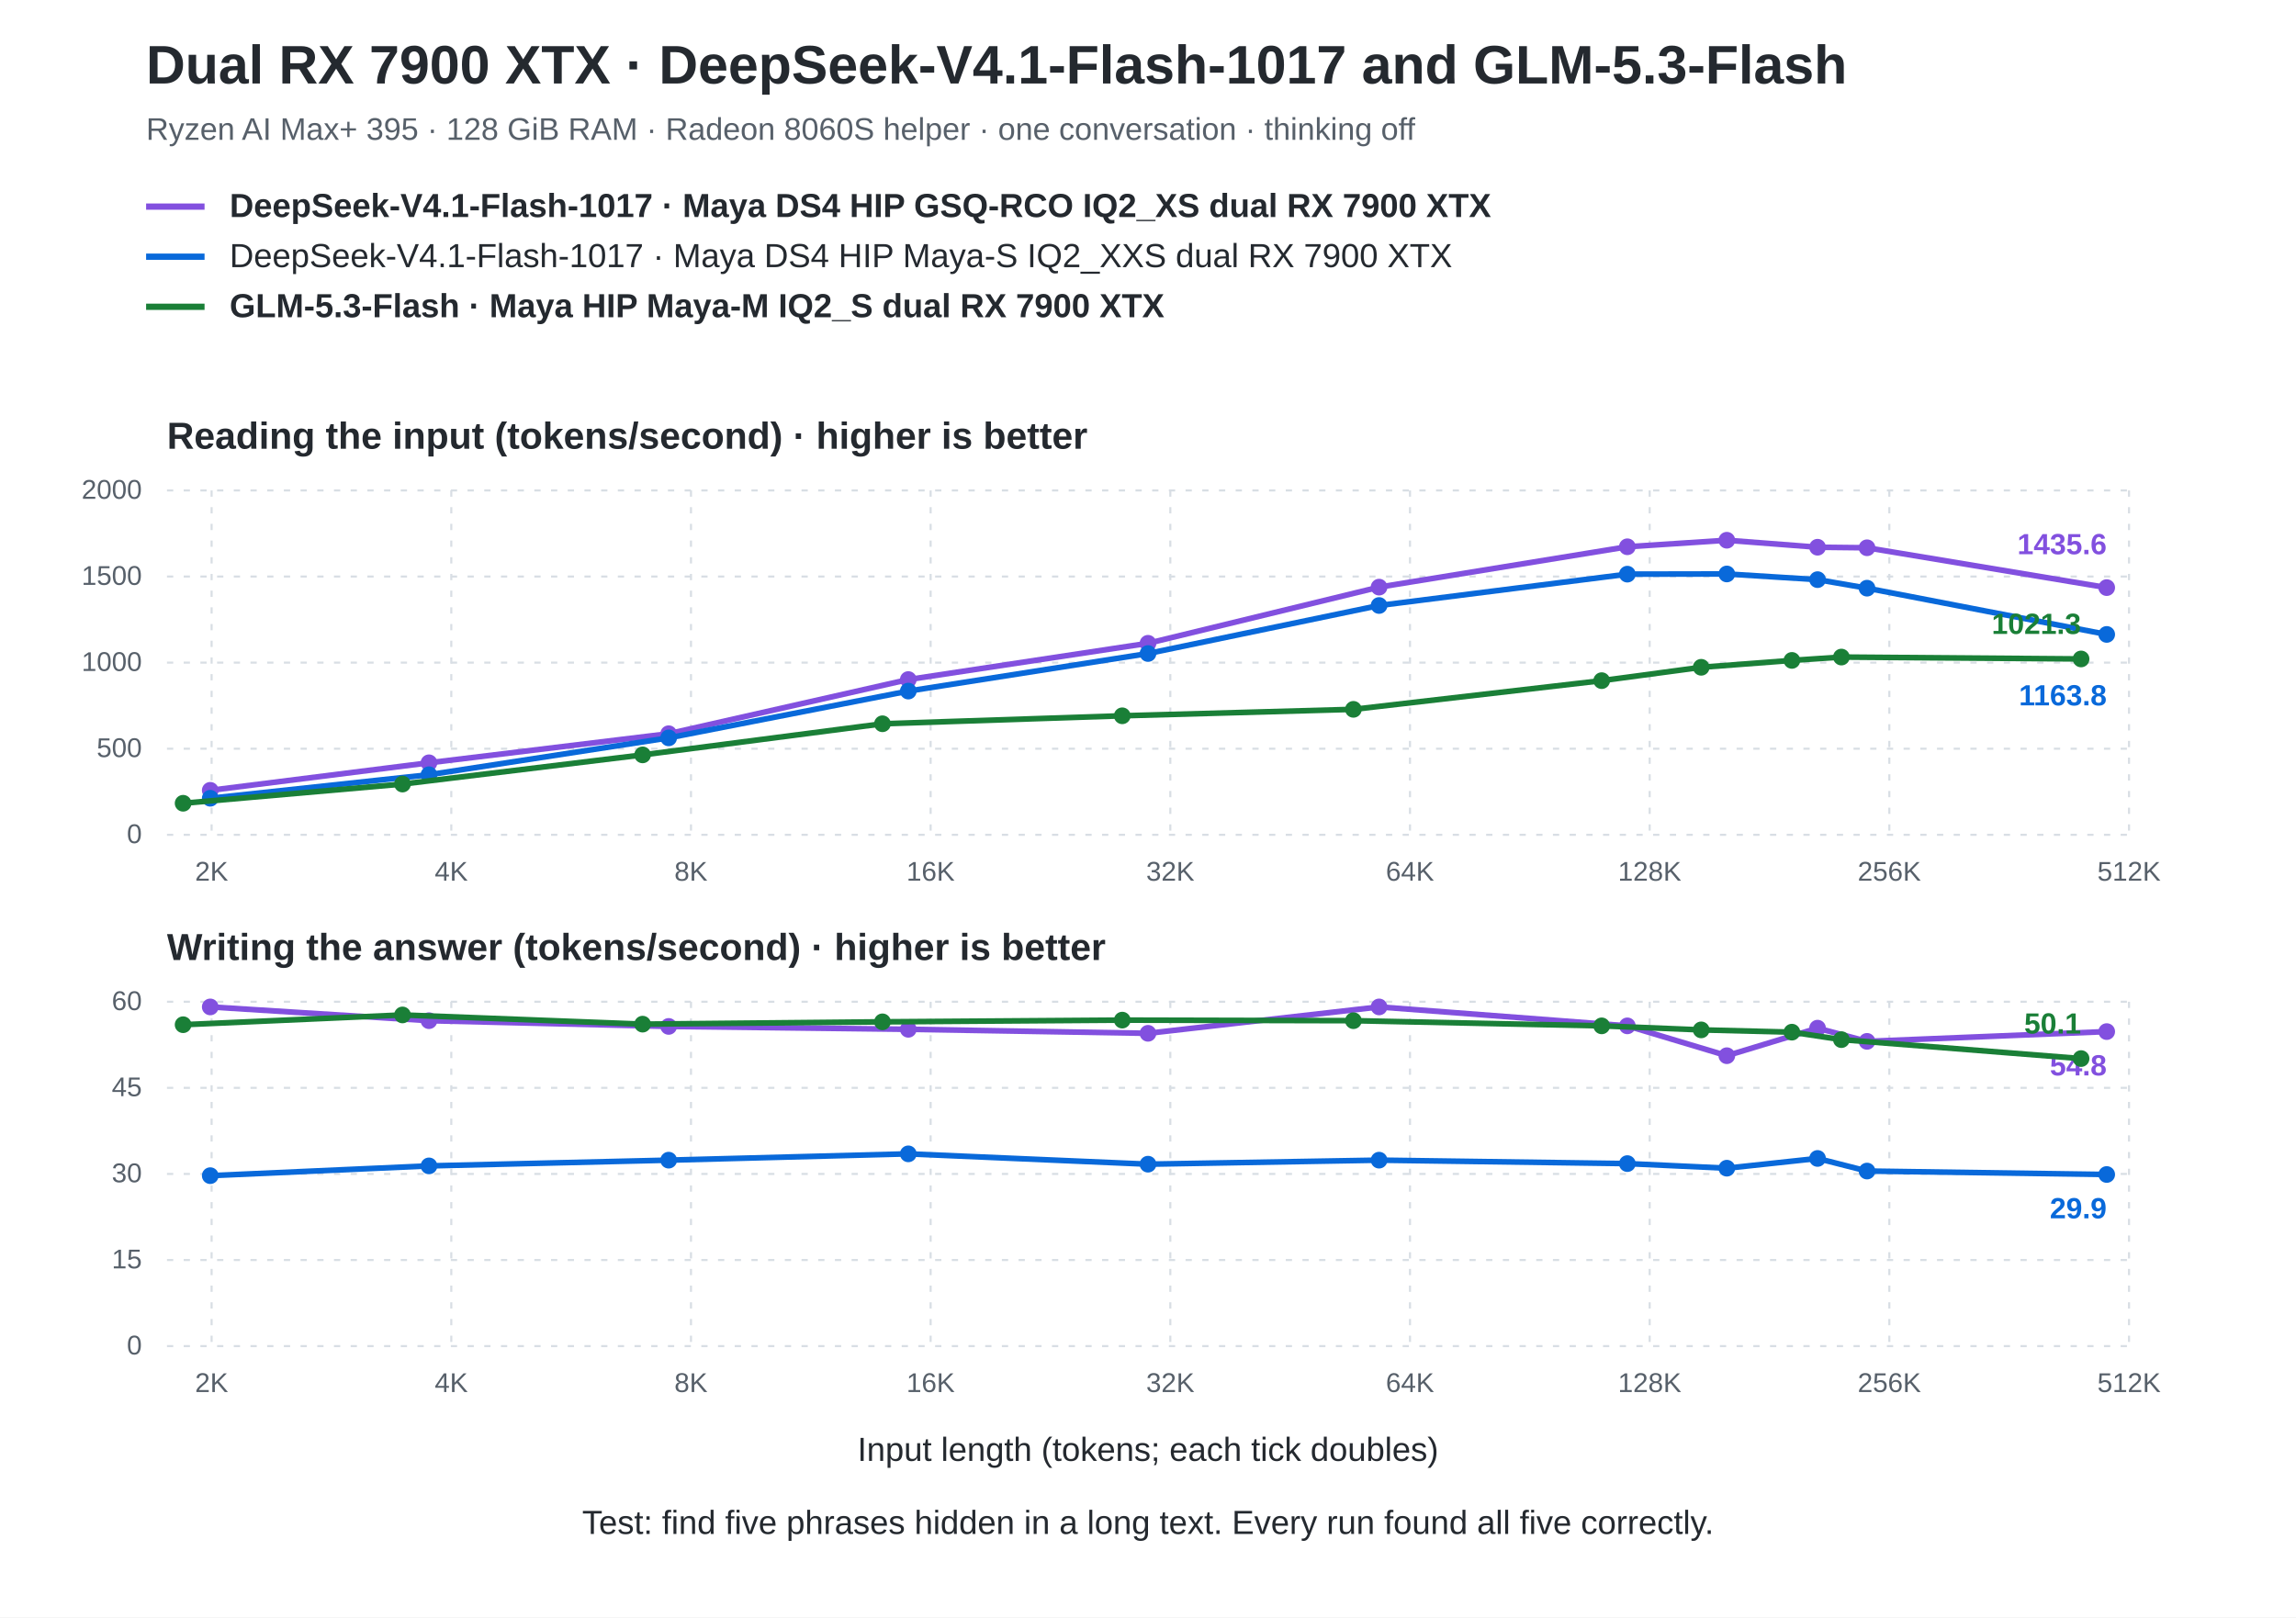
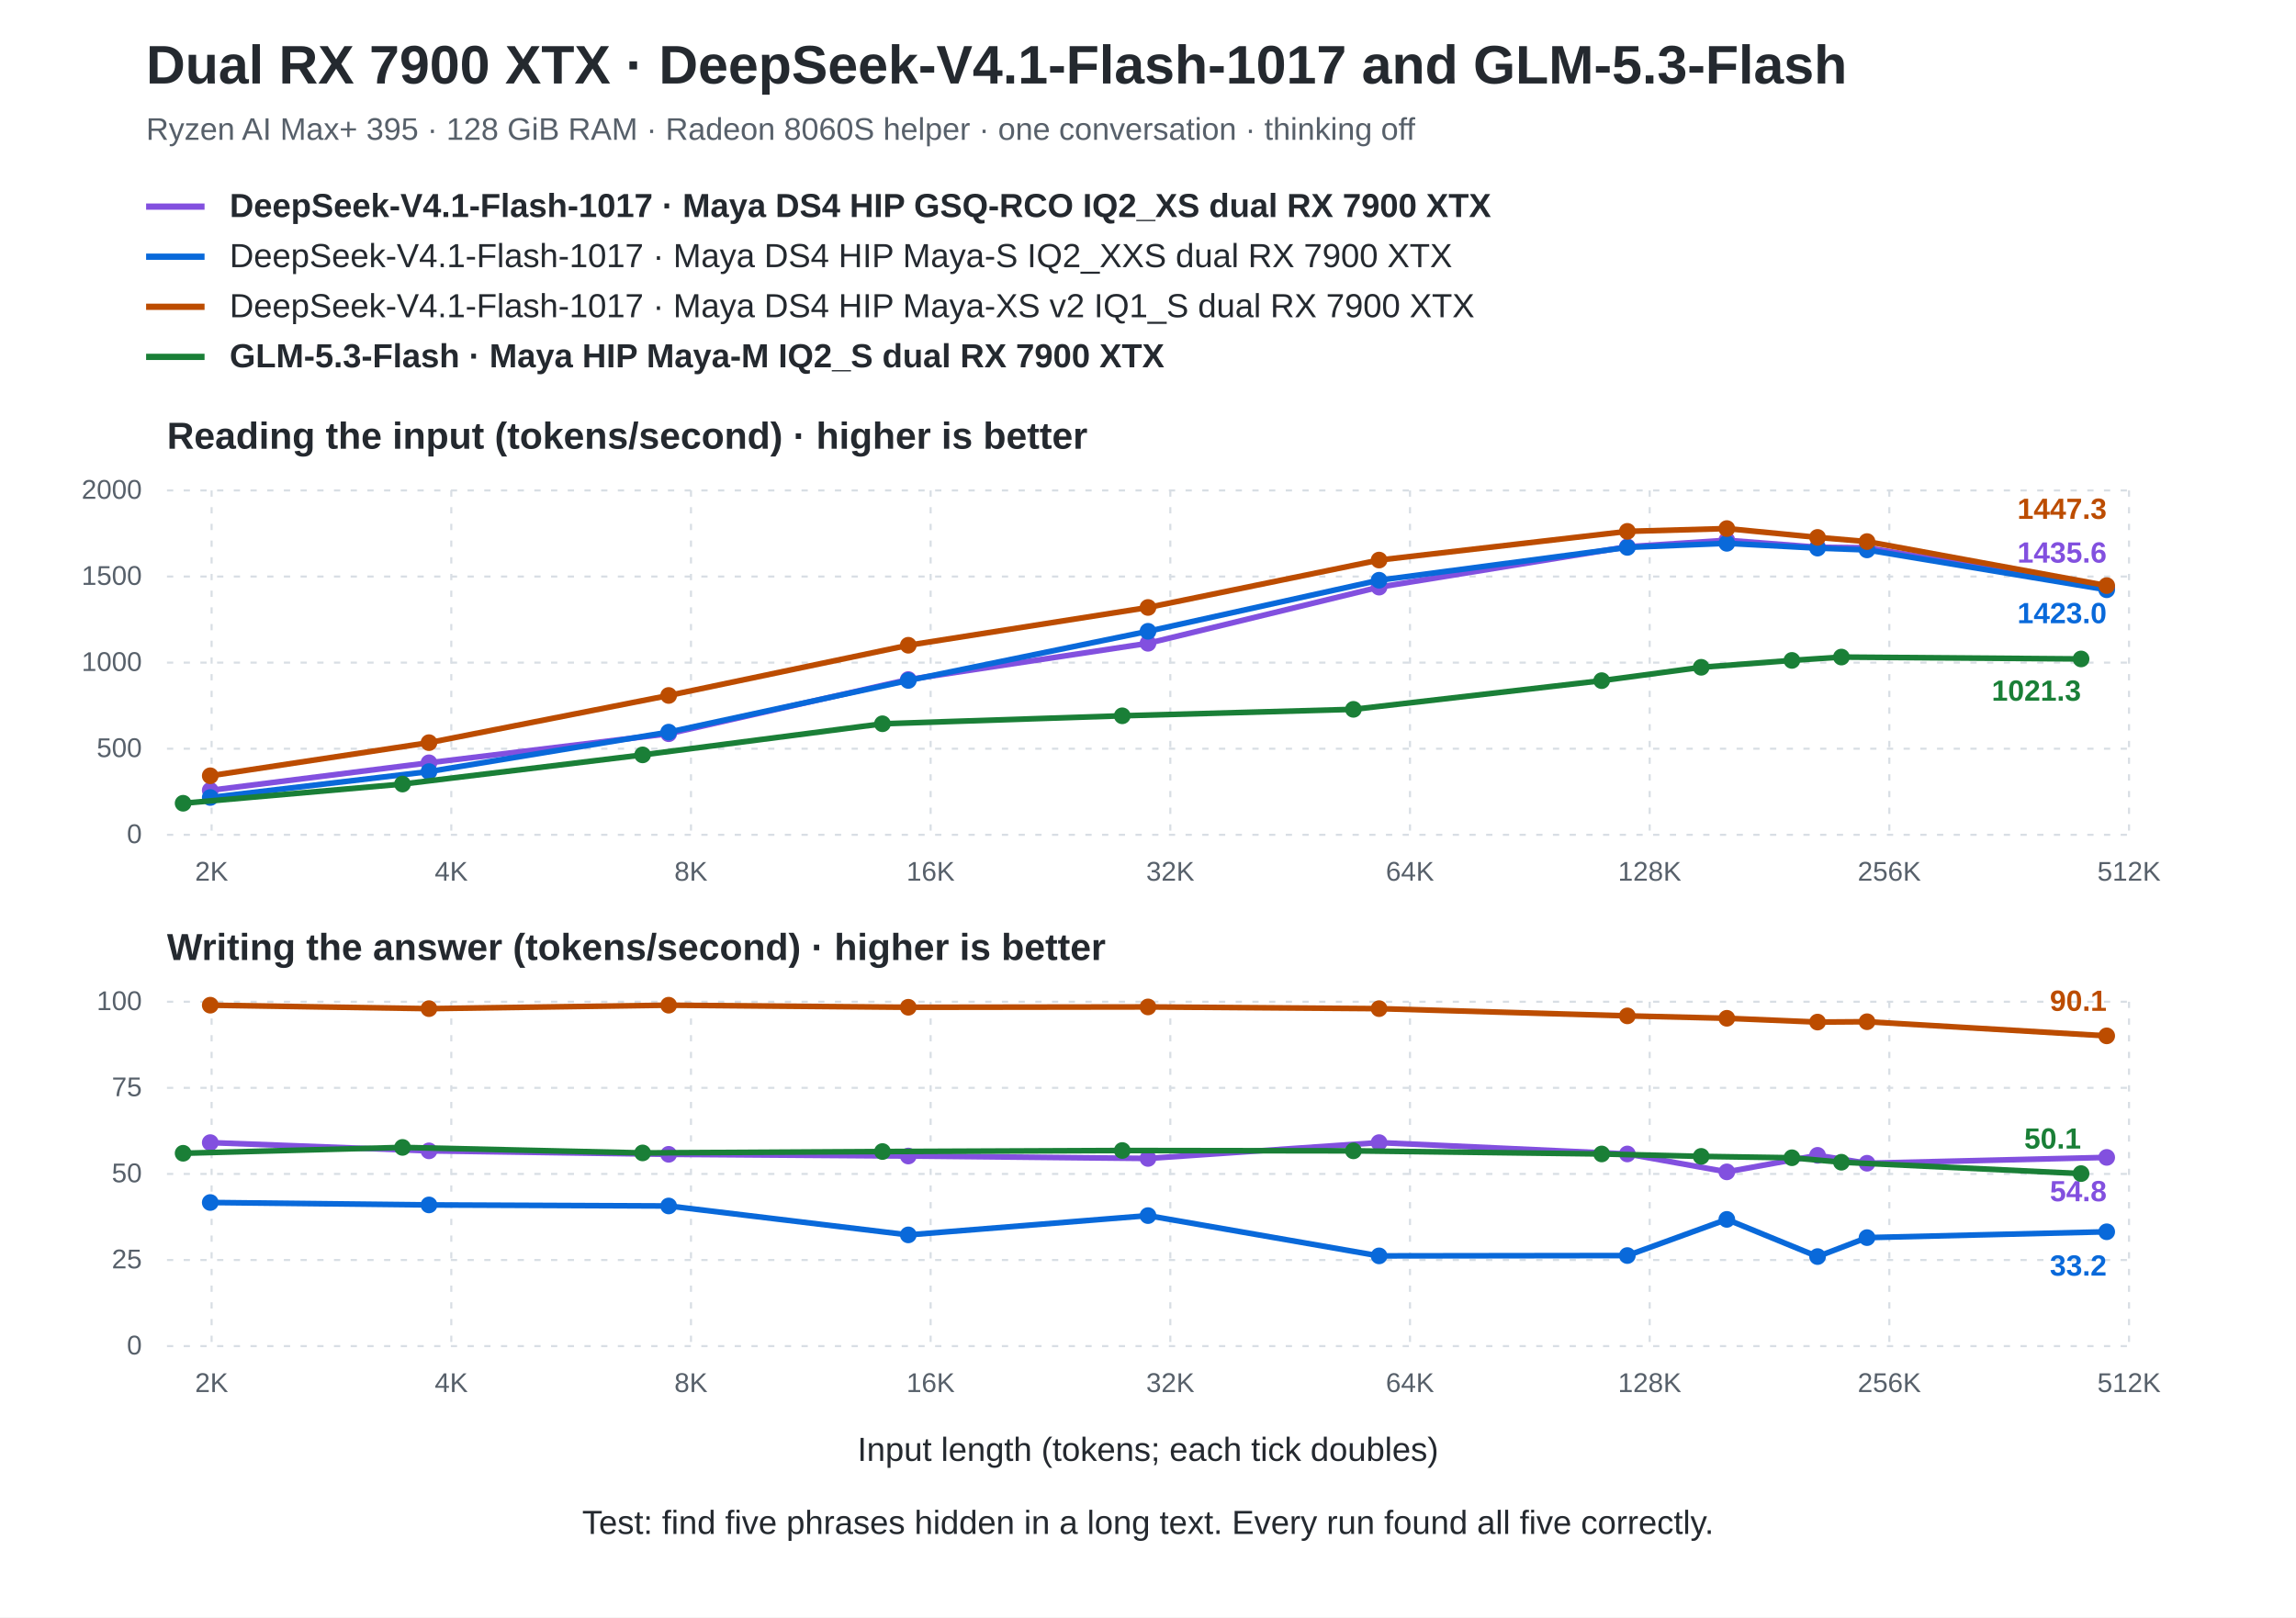
<svg xmlns="http://www.w3.org/2000/svg" viewBox="0 0 1100 775" role="img" aria-labelledby="title desc">
  <style>text{font-family:Arial,sans-serif;fill:#24292f}.title{font-size:26px;font-weight:700}.sub{font-size:15px;fill:#57606a}.label{font-size:16px}.tick{font-size:13px;fill:#57606a}.panel{font-size:18px;font-weight:700}.grid{stroke:#d8dee4;stroke-dasharray:3 5}.value{font-size:14px;font-weight:700}</style>
  <rect width="1100" height="775" fill="white" />
  <text x="70" y="40" class="title">Dual RX 7900 XTX · DeepSeek-V4.1-Flash-1017 and GLM-5.3-Flash</text>
  <text x="70" y="67" class="sub">Ryzen AI Max+ 395 · 128 GiB RAM · Radeon 8060S helper · one conversation · thinking off</text>
  <line x1="70" y1="99" x2="98" y2="99" stroke="#8250df" stroke-width="3" />
  <text x="110" y="104" class="label" style="font-weight:700">DeepSeek-V4.1-Flash-1017 · Maya DS4 HIP GSQ-RCO IQ2_XS dual RX 7900 XTX</text>
  <line x1="70" y1="123" x2="98" y2="123" stroke="#0969da" stroke-width="3" />
  <text x="110" y="128" class="label" style="font-weight:400">DeepSeek-V4.1-Flash-1017 · Maya DS4 HIP Maya-S IQ2_XXS dual RX 7900 XTX</text>
-   <line x1="70" y1="147" x2="98" y2="147" stroke="#1a7f37" stroke-width="3" />
-   <text x="110" y="152" class="label" style="font-weight:700">GLM-5.3-Flash · Maya HIP Maya-M IQ2_S dual RX 7900 XTX</text>
+   <line x1="70" y1="147" x2="98" y2="147" stroke="#bc4c00" stroke-width="3" />
+   <text x="110" y="152" class="label" style="font-weight:400">DeepSeek-V4.1-Flash-1017 · Maya DS4 HIP Maya-XS v2 IQ1_S dual RX 7900 XTX</text>
+   <line x1="70" y1="171" x2="98" y2="171" stroke="#1a7f37" stroke-width="3" />
+   <text x="110" y="176" class="label" style="font-weight:700">GLM-5.3-Flash · Maya HIP Maya-M IQ2_S dual RX 7900 XTX</text>
  <text x="80" y="215" class="panel">Reading the input (tokens/second) · higher is better</text>
  <line class="grid" x1="80" y1="400.00" x2="1020" y2="400.00" />
  <text class="tick" x="68" y="404.00" text-anchor="end">0</text>
  <line class="grid" x1="80" y1="358.75" x2="1020" y2="358.75" />
  <text class="tick" x="68" y="362.75" text-anchor="end">500</text>
  <line class="grid" x1="80" y1="317.50" x2="1020" y2="317.50" />
  <text class="tick" x="68" y="321.50" text-anchor="end">1000</text>
  <line class="grid" x1="80" y1="276.25" x2="1020" y2="276.25" />
  <text class="tick" x="68" y="280.25" text-anchor="end">1500</text>
  <line class="grid" x1="80" y1="235.00" x2="1020" y2="235.00" />
  <text class="tick" x="68" y="239.00" text-anchor="end">2000</text>
  <line class="grid" x1="101.38" y1="235" x2="101.38" y2="400" />
  <text class="tick" x="101.38" y="422" text-anchor="middle">2K</text>
  <line class="grid" x1="216.21" y1="235" x2="216.21" y2="400" />
  <text class="tick" x="216.21" y="422" text-anchor="middle">4K</text>
  <line class="grid" x1="331.04" y1="235" x2="331.04" y2="400" />
  <text class="tick" x="331.04" y="422" text-anchor="middle">8K</text>
  <line class="grid" x1="445.86" y1="235" x2="445.86" y2="400" />
  <text class="tick" x="445.86" y="422" text-anchor="middle">16K</text>
  <line class="grid" x1="560.69" y1="235" x2="560.69" y2="400" />
  <text class="tick" x="560.69" y="422" text-anchor="middle">32K</text>
  <line class="grid" x1="675.52" y1="235" x2="675.52" y2="400" />
  <text class="tick" x="675.52" y="422" text-anchor="middle">64K</text>
  <line class="grid" x1="790.35" y1="235" x2="790.35" y2="400" />
  <text class="tick" x="790.35" y="422" text-anchor="middle">128K</text>
  <line class="grid" x1="905.17" y1="235" x2="905.17" y2="400" />
  <text class="tick" x="905.17" y="422" text-anchor="middle">256K</text>
  <line class="grid" x1="1020.00" y1="235" x2="1020.00" y2="400" />
  <text class="tick" x="1020.00" y="422" text-anchor="middle">512K</text>
  <path d="M100.73 378.69 L205.52 365.50 L320.35 351.57 L435.16 325.61 L550.00 308.24 L660.71 281.33 L779.65 261.99 L827.31 258.86 L870.78 262.21 L894.48 262.47 L1009.31 281.56" fill="none" stroke="#8250df" stroke-width="2.7" />
  <circle cx="100.73" cy="378.69" r="4" fill="#8250df" />
  <circle cx="205.52" cy="365.50" r="4" fill="#8250df" />
  <circle cx="320.35" cy="351.57" r="4" fill="#8250df" />
  <circle cx="435.16" cy="325.61" r="4" fill="#8250df" />
  <circle cx="550.00" cy="308.24" r="4" fill="#8250df" />
  <circle cx="660.71" cy="281.33" r="4" fill="#8250df" />
  <circle cx="779.65" cy="261.99" r="4" fill="#8250df" />
  <circle cx="827.31" cy="258.86" r="4" fill="#8250df" />
  <circle cx="870.78" cy="262.21" r="4" fill="#8250df" />
  <circle cx="894.48" cy="262.47" r="4" fill="#8250df" />
  <circle cx="1009.31" cy="281.56" r="4" fill="#8250df" />
-   <text class="value" x="1009.31" y="265.56" text-anchor="end" style="fill:#8250df">1435.6</text>
-   <path d="M100.73 382.49 L205.52 371.22 L320.35 353.56 L435.16 331.14 L550.00 313.14 L660.71 290.13 L779.65 275.11 L827.31 275.02 L870.78 277.74 L894.48 281.83 L1009.31 303.99" fill="none" stroke="#0969da" stroke-width="2.7" />
-   <circle cx="100.73" cy="382.49" r="4" fill="#0969da" />
-   <circle cx="205.52" cy="371.22" r="4" fill="#0969da" />
-   <circle cx="320.35" cy="353.56" r="4" fill="#0969da" />
-   <circle cx="435.16" cy="331.14" r="4" fill="#0969da" />
-   <circle cx="550.00" cy="313.14" r="4" fill="#0969da" />
-   <circle cx="660.71" cy="290.13" r="4" fill="#0969da" />
-   <circle cx="779.65" cy="275.11" r="4" fill="#0969da" />
-   <circle cx="827.31" cy="275.02" r="4" fill="#0969da" />
-   <circle cx="870.78" cy="277.74" r="4" fill="#0969da" />
-   <circle cx="894.48" cy="281.83" r="4" fill="#0969da" />
-   <circle cx="1009.31" cy="303.99" r="4" fill="#0969da" />
-   <text class="value" x="1009.31" y="337.99" text-anchor="end" style="fill:#0969da">1163.8</text>
+   <text class="value" x="1009.31" y="269.56" text-anchor="end" style="fill:#8250df">1435.6</text>
+   <path d="M100.73 382.13 L205.52 369.71 L320.35 350.80 L435.16 326.05 L550.00 302.49 L660.71 278.02 L779.65 262.29 L827.31 260.34 L870.78 262.64 L894.48 263.50 L1009.31 282.60" fill="none" stroke="#0969da" stroke-width="2.7" />
+   <circle cx="100.73" cy="382.13" r="4" fill="#0969da" />
+   <circle cx="205.52" cy="369.71" r="4" fill="#0969da" />
+   <circle cx="320.35" cy="350.80" r="4" fill="#0969da" />
+   <circle cx="435.16" cy="326.05" r="4" fill="#0969da" />
+   <circle cx="550.00" cy="302.49" r="4" fill="#0969da" />
+   <circle cx="660.71" cy="278.02" r="4" fill="#0969da" />
+   <circle cx="779.65" cy="262.29" r="4" fill="#0969da" />
+   <circle cx="827.31" cy="260.34" r="4" fill="#0969da" />
+   <circle cx="870.78" cy="262.64" r="4" fill="#0969da" />
+   <circle cx="894.48" cy="263.50" r="4" fill="#0969da" />
+   <circle cx="1009.31" cy="282.60" r="4" fill="#0969da" />
+   <text class="value" x="1009.31" y="298.60" text-anchor="end" style="fill:#0969da">1423.0</text>
+   <path d="M100.73 371.72 L205.52 355.85 L320.35 333.24 L435.16 309.18 L550.00 291.07 L660.71 268.36 L779.65 254.61 L827.31 253.27 L870.78 257.50 L894.48 259.50 L1009.31 280.60" fill="none" stroke="#bc4c00" stroke-width="2.7" />
+   <circle cx="100.73" cy="371.72" r="4" fill="#bc4c00" />
+   <circle cx="205.52" cy="355.85" r="4" fill="#bc4c00" />
+   <circle cx="320.35" cy="333.24" r="4" fill="#bc4c00" />
+   <circle cx="435.16" cy="309.18" r="4" fill="#bc4c00" />
+   <circle cx="550.00" cy="291.07" r="4" fill="#bc4c00" />
+   <circle cx="660.71" cy="268.36" r="4" fill="#bc4c00" />
+   <circle cx="779.65" cy="254.61" r="4" fill="#bc4c00" />
+   <circle cx="827.31" cy="253.27" r="4" fill="#bc4c00" />
+   <circle cx="870.78" cy="257.50" r="4" fill="#bc4c00" />
+   <circle cx="894.48" cy="259.50" r="4" fill="#bc4c00" />
+   <circle cx="1009.31" cy="280.60" r="4" fill="#bc4c00" />
+   <text class="value" x="1009.31" y="248.60" text-anchor="end" style="fill:#bc4c00">1447.3</text>
  <path d="M87.73 384.89 L192.84 375.69 L307.87 361.71 L422.78 346.80 L537.67 342.98 L648.41 339.89 L767.36 326.14 L815.03 319.74 L858.49 316.44 L882.20 314.84 L997.03 315.74" fill="none" stroke="#1a7f37" stroke-width="2.7" />
  <circle cx="87.73" cy="384.89" r="4" fill="#1a7f37" />
  <circle cx="192.84" cy="375.69" r="4" fill="#1a7f37" />
  <circle cx="307.87" cy="361.71" r="4" fill="#1a7f37" />
  <circle cx="422.78" cy="346.80" r="4" fill="#1a7f37" />
  <circle cx="537.67" cy="342.98" r="4" fill="#1a7f37" />
  <circle cx="648.41" cy="339.89" r="4" fill="#1a7f37" />
  <circle cx="767.36" cy="326.14" r="4" fill="#1a7f37" />
  <circle cx="815.03" cy="319.74" r="4" fill="#1a7f37" />
  <circle cx="858.49" cy="316.44" r="4" fill="#1a7f37" />
  <circle cx="882.20" cy="314.84" r="4" fill="#1a7f37" />
  <circle cx="997.03" cy="315.74" r="4" fill="#1a7f37" />
-   <text class="value" x="997.03" y="303.74" text-anchor="end" style="fill:#1a7f37">1021.3</text>
+   <text class="value" x="997.03" y="335.74" text-anchor="end" style="fill:#1a7f37">1021.3</text>
  <text x="80" y="460" class="panel">Writing the answer (tokens/second) · higher is better</text>
  <line class="grid" x1="80" y1="645.00" x2="1020" y2="645.00" />
  <text class="tick" x="68" y="649.00" text-anchor="end">0</text>
  <line class="grid" x1="80" y1="603.75" x2="1020" y2="603.75" />
-   <text class="tick" x="68" y="607.75" text-anchor="end">15</text>
+   <text class="tick" x="68" y="607.75" text-anchor="end">25</text>
  <line class="grid" x1="80" y1="562.50" x2="1020" y2="562.50" />
-   <text class="tick" x="68" y="566.50" text-anchor="end">30</text>
+   <text class="tick" x="68" y="566.50" text-anchor="end">50</text>
  <line class="grid" x1="80" y1="521.25" x2="1020" y2="521.25" />
-   <text class="tick" x="68" y="525.25" text-anchor="end">45</text>
+   <text class="tick" x="68" y="525.25" text-anchor="end">75</text>
  <line class="grid" x1="80" y1="480.00" x2="1020" y2="480.00" />
-   <text class="tick" x="68" y="484.00" text-anchor="end">60</text>
+   <text class="tick" x="68" y="484.00" text-anchor="end">100</text>
  <line class="grid" x1="101.38" y1="480" x2="101.38" y2="645" />
  <text class="tick" x="101.38" y="667" text-anchor="middle">2K</text>
  <line class="grid" x1="216.21" y1="480" x2="216.21" y2="645" />
  <text class="tick" x="216.21" y="667" text-anchor="middle">4K</text>
  <line class="grid" x1="331.04" y1="480" x2="331.04" y2="645" />
  <text class="tick" x="331.04" y="667" text-anchor="middle">8K</text>
  <line class="grid" x1="445.86" y1="480" x2="445.86" y2="645" />
  <text class="tick" x="445.86" y="667" text-anchor="middle">16K</text>
  <line class="grid" x1="560.69" y1="480" x2="560.69" y2="645" />
  <text class="tick" x="560.69" y="667" text-anchor="middle">32K</text>
  <line class="grid" x1="675.52" y1="480" x2="675.52" y2="645" />
  <text class="tick" x="675.52" y="667" text-anchor="middle">64K</text>
  <line class="grid" x1="790.35" y1="480" x2="790.35" y2="645" />
  <text class="tick" x="790.35" y="667" text-anchor="middle">128K</text>
  <line class="grid" x1="905.17" y1="480" x2="905.17" y2="645" />
  <text class="tick" x="905.17" y="667" text-anchor="middle">256K</text>
  <line class="grid" x1="1020.00" y1="480" x2="1020.00" y2="645" />
  <text class="tick" x="1020.00" y="667" text-anchor="middle">512K</text>
-   <path d="M100.73 482.48 L205.52 489.07 L320.35 491.82 L435.16 493.20 L550.00 495.12 L660.71 482.48 L779.65 491.55 L827.31 505.85 L870.78 492.65 L894.48 498.98 L1009.31 494.30" fill="none" stroke="#8250df" stroke-width="2.7" />
-   <circle cx="100.73" cy="482.48" r="4" fill="#8250df" />
-   <circle cx="205.52" cy="489.07" r="4" fill="#8250df" />
-   <circle cx="320.35" cy="491.82" r="4" fill="#8250df" />
-   <circle cx="435.16" cy="493.20" r="4" fill="#8250df" />
-   <circle cx="550.00" cy="495.12" r="4" fill="#8250df" />
-   <circle cx="660.71" cy="482.48" r="4" fill="#8250df" />
-   <circle cx="779.65" cy="491.55" r="4" fill="#8250df" />
-   <circle cx="827.31" cy="505.85" r="4" fill="#8250df" />
-   <circle cx="870.78" cy="492.65" r="4" fill="#8250df" />
-   <circle cx="894.48" cy="498.98" r="4" fill="#8250df" />
-   <circle cx="1009.31" cy="494.30" r="4" fill="#8250df" />
-   <text class="value" x="1009.31" y="515.30" text-anchor="end" style="fill:#8250df">54.8</text>
-   <path d="M100.73 563.33 L205.52 558.65 L320.35 555.90 L435.16 552.88 L550.00 557.83 L660.71 555.90 L779.65 557.55 L827.31 559.75 L870.78 555.08 L894.48 561.12 L1009.31 562.77" fill="none" stroke="#0969da" stroke-width="2.7" />
-   <circle cx="100.73" cy="563.33" r="4" fill="#0969da" />
-   <circle cx="205.52" cy="558.65" r="4" fill="#0969da" />
-   <circle cx="320.35" cy="555.90" r="4" fill="#0969da" />
-   <circle cx="435.16" cy="552.88" r="4" fill="#0969da" />
-   <circle cx="550.00" cy="557.83" r="4" fill="#0969da" />
-   <circle cx="660.71" cy="555.90" r="4" fill="#0969da" />
-   <circle cx="779.65" cy="557.55" r="4" fill="#0969da" />
-   <circle cx="827.31" cy="559.75" r="4" fill="#0969da" />
-   <circle cx="870.78" cy="555.08" r="4" fill="#0969da" />
-   <circle cx="894.48" cy="561.12" r="4" fill="#0969da" />
-   <circle cx="1009.31" cy="562.77" r="4" fill="#0969da" />
-   <text class="value" x="1009.31" y="583.77" text-anchor="end" style="fill:#0969da">29.9</text>
-   <path d="M87.73 491.00 L192.84 486.32 L307.87 490.73 L422.78 489.62 L537.67 488.80 L648.41 489.07 L767.36 491.55 L815.03 493.48 L858.49 494.57 L882.20 498.15 L997.03 507.23" fill="none" stroke="#1a7f37" stroke-width="2.7" />
-   <circle cx="87.73" cy="491.00" r="4" fill="#1a7f37" />
-   <circle cx="192.84" cy="486.32" r="4" fill="#1a7f37" />
-   <circle cx="307.87" cy="490.73" r="4" fill="#1a7f37" />
-   <circle cx="422.78" cy="489.62" r="4" fill="#1a7f37" />
-   <circle cx="537.67" cy="488.80" r="4" fill="#1a7f37" />
-   <circle cx="648.41" cy="489.07" r="4" fill="#1a7f37" />
-   <circle cx="767.36" cy="491.55" r="4" fill="#1a7f37" />
-   <circle cx="815.03" cy="493.48" r="4" fill="#1a7f37" />
-   <circle cx="858.49" cy="494.57" r="4" fill="#1a7f37" />
-   <circle cx="882.20" cy="498.15" r="4" fill="#1a7f37" />
-   <circle cx="997.03" cy="507.23" r="4" fill="#1a7f37" />
-   <text class="value" x="997.03" y="495.23" text-anchor="end" style="fill:#1a7f37">50.1</text>
+   <path d="M100.73 547.49 L205.52 551.44 L320.35 553.10 L435.16 553.92 L550.00 555.08 L660.71 547.49 L779.65 552.93 L827.31 561.51 L870.78 553.59 L894.48 557.38 L1009.31 554.58" fill="none" stroke="#8250df" stroke-width="2.7" />
+   <circle cx="100.73" cy="547.49" r="4" fill="#8250df" />
+   <circle cx="205.52" cy="551.44" r="4" fill="#8250df" />
+   <circle cx="320.35" cy="553.10" r="4" fill="#8250df" />
+   <circle cx="435.16" cy="553.92" r="4" fill="#8250df" />
+   <circle cx="550.00" cy="555.08" r="4" fill="#8250df" />
+   <circle cx="660.71" cy="547.49" r="4" fill="#8250df" />
+   <circle cx="779.65" cy="552.93" r="4" fill="#8250df" />
+   <circle cx="827.31" cy="561.51" r="4" fill="#8250df" />
+   <circle cx="870.78" cy="553.59" r="4" fill="#8250df" />
+   <circle cx="894.48" cy="557.38" r="4" fill="#8250df" />
+   <circle cx="1009.31" cy="554.58" r="4" fill="#8250df" />
+   <text class="value" x="1009.31" y="575.58" text-anchor="end" style="fill:#8250df">54.8</text>
+   <path d="M100.73 576.19 L205.52 577.35 L320.35 577.85 L435.16 591.71 L550.00 582.47 L660.71 601.77 L779.65 601.61 L827.31 584.28 L870.78 602.10 L894.48 593.02 L1009.31 590.22" fill="none" stroke="#0969da" stroke-width="2.7" />
+   <circle cx="100.73" cy="576.19" r="4" fill="#0969da" />
+   <circle cx="205.52" cy="577.35" r="4" fill="#0969da" />
+   <circle cx="320.35" cy="577.85" r="4" fill="#0969da" />
+   <circle cx="435.16" cy="591.71" r="4" fill="#0969da" />
+   <circle cx="550.00" cy="582.47" r="4" fill="#0969da" />
+   <circle cx="660.71" cy="601.77" r="4" fill="#0969da" />
+   <circle cx="779.65" cy="601.61" r="4" fill="#0969da" />
+   <circle cx="827.31" cy="584.28" r="4" fill="#0969da" />
+   <circle cx="870.78" cy="602.10" r="4" fill="#0969da" />
+   <circle cx="894.48" cy="593.02" r="4" fill="#0969da" />
+   <circle cx="1009.31" cy="590.22" r="4" fill="#0969da" />
+   <text class="value" x="1009.31" y="611.22" text-anchor="end" style="fill:#0969da">33.2</text>
+   <path d="M100.73 481.65 L205.52 483.30 L320.35 481.65 L435.16 482.64 L550.00 482.48 L660.71 483.30 L779.65 486.76 L827.31 487.92 L870.78 489.74 L894.48 489.57 L1009.31 496.34" fill="none" stroke="#bc4c00" stroke-width="2.7" />
+   <circle cx="100.73" cy="481.65" r="4" fill="#bc4c00" />
+   <circle cx="205.52" cy="483.30" r="4" fill="#bc4c00" />
+   <circle cx="320.35" cy="481.65" r="4" fill="#bc4c00" />
+   <circle cx="435.16" cy="482.64" r="4" fill="#bc4c00" />
+   <circle cx="550.00" cy="482.48" r="4" fill="#bc4c00" />
+   <circle cx="660.71" cy="483.30" r="4" fill="#bc4c00" />
+   <circle cx="779.65" cy="486.76" r="4" fill="#bc4c00" />
+   <circle cx="827.31" cy="487.92" r="4" fill="#bc4c00" />
+   <circle cx="870.78" cy="489.74" r="4" fill="#bc4c00" />
+   <circle cx="894.48" cy="489.57" r="4" fill="#bc4c00" />
+   <circle cx="1009.31" cy="496.34" r="4" fill="#bc4c00" />
+   <text class="value" x="1009.31" y="484.34" text-anchor="end" style="fill:#bc4c00">90.1</text>
+   <path d="M87.73 552.60 L192.84 549.79 L307.87 552.43 L422.78 551.77 L537.67 551.28 L648.41 551.44 L767.36 552.93 L815.03 554.09 L858.49 554.75 L882.20 556.89 L997.03 562.34" fill="none" stroke="#1a7f37" stroke-width="2.7" />
+   <circle cx="87.73" cy="552.60" r="4" fill="#1a7f37" />
+   <circle cx="192.84" cy="549.79" r="4" fill="#1a7f37" />
+   <circle cx="307.87" cy="552.43" r="4" fill="#1a7f37" />
+   <circle cx="422.78" cy="551.77" r="4" fill="#1a7f37" />
+   <circle cx="537.67" cy="551.28" r="4" fill="#1a7f37" />
+   <circle cx="648.41" cy="551.44" r="4" fill="#1a7f37" />
+   <circle cx="767.36" cy="552.93" r="4" fill="#1a7f37" />
+   <circle cx="815.03" cy="554.09" r="4" fill="#1a7f37" />
+   <circle cx="858.49" cy="554.75" r="4" fill="#1a7f37" />
+   <circle cx="882.20" cy="556.89" r="4" fill="#1a7f37" />
+   <circle cx="997.03" cy="562.34" r="4" fill="#1a7f37" />
+   <text class="value" x="997.03" y="550.34" text-anchor="end" style="fill:#1a7f37">50.1</text>
  <text x="550" y="700" text-anchor="middle" class="label">Input length (tokens; each tick doubles)</text>
  <text x="550" y="735" text-anchor="middle" class="label">Test: find five phrases hidden in a long text. Every run found all five correctly.</text>
</svg>
